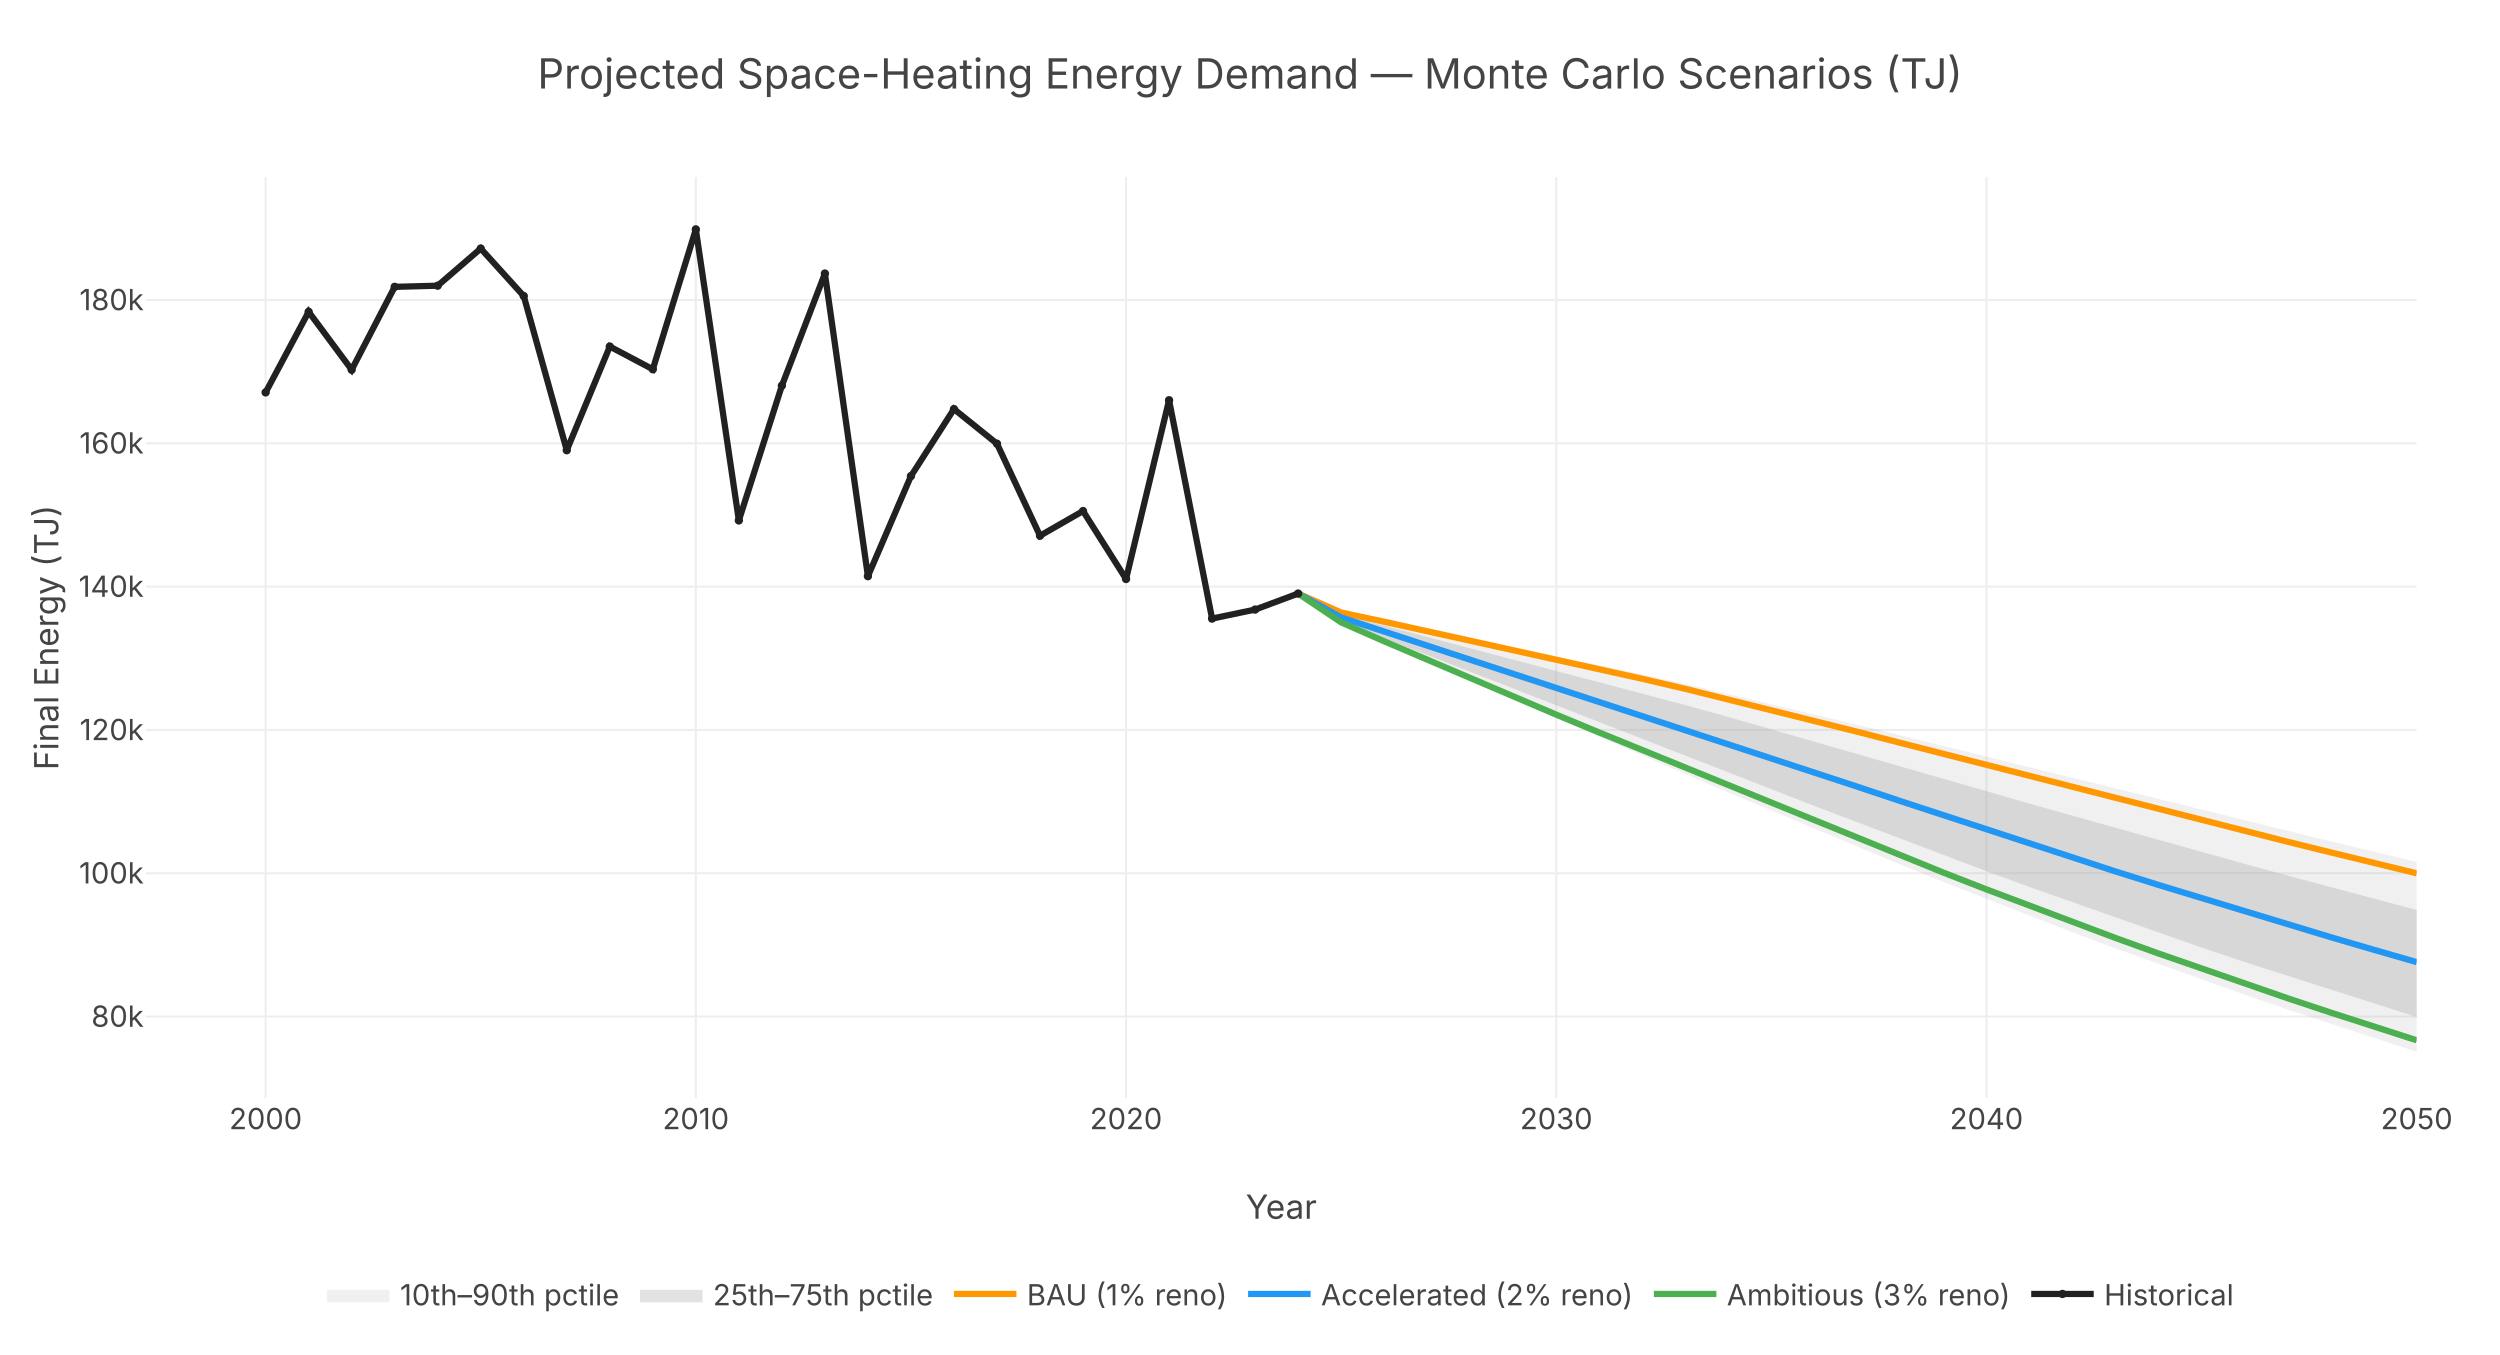
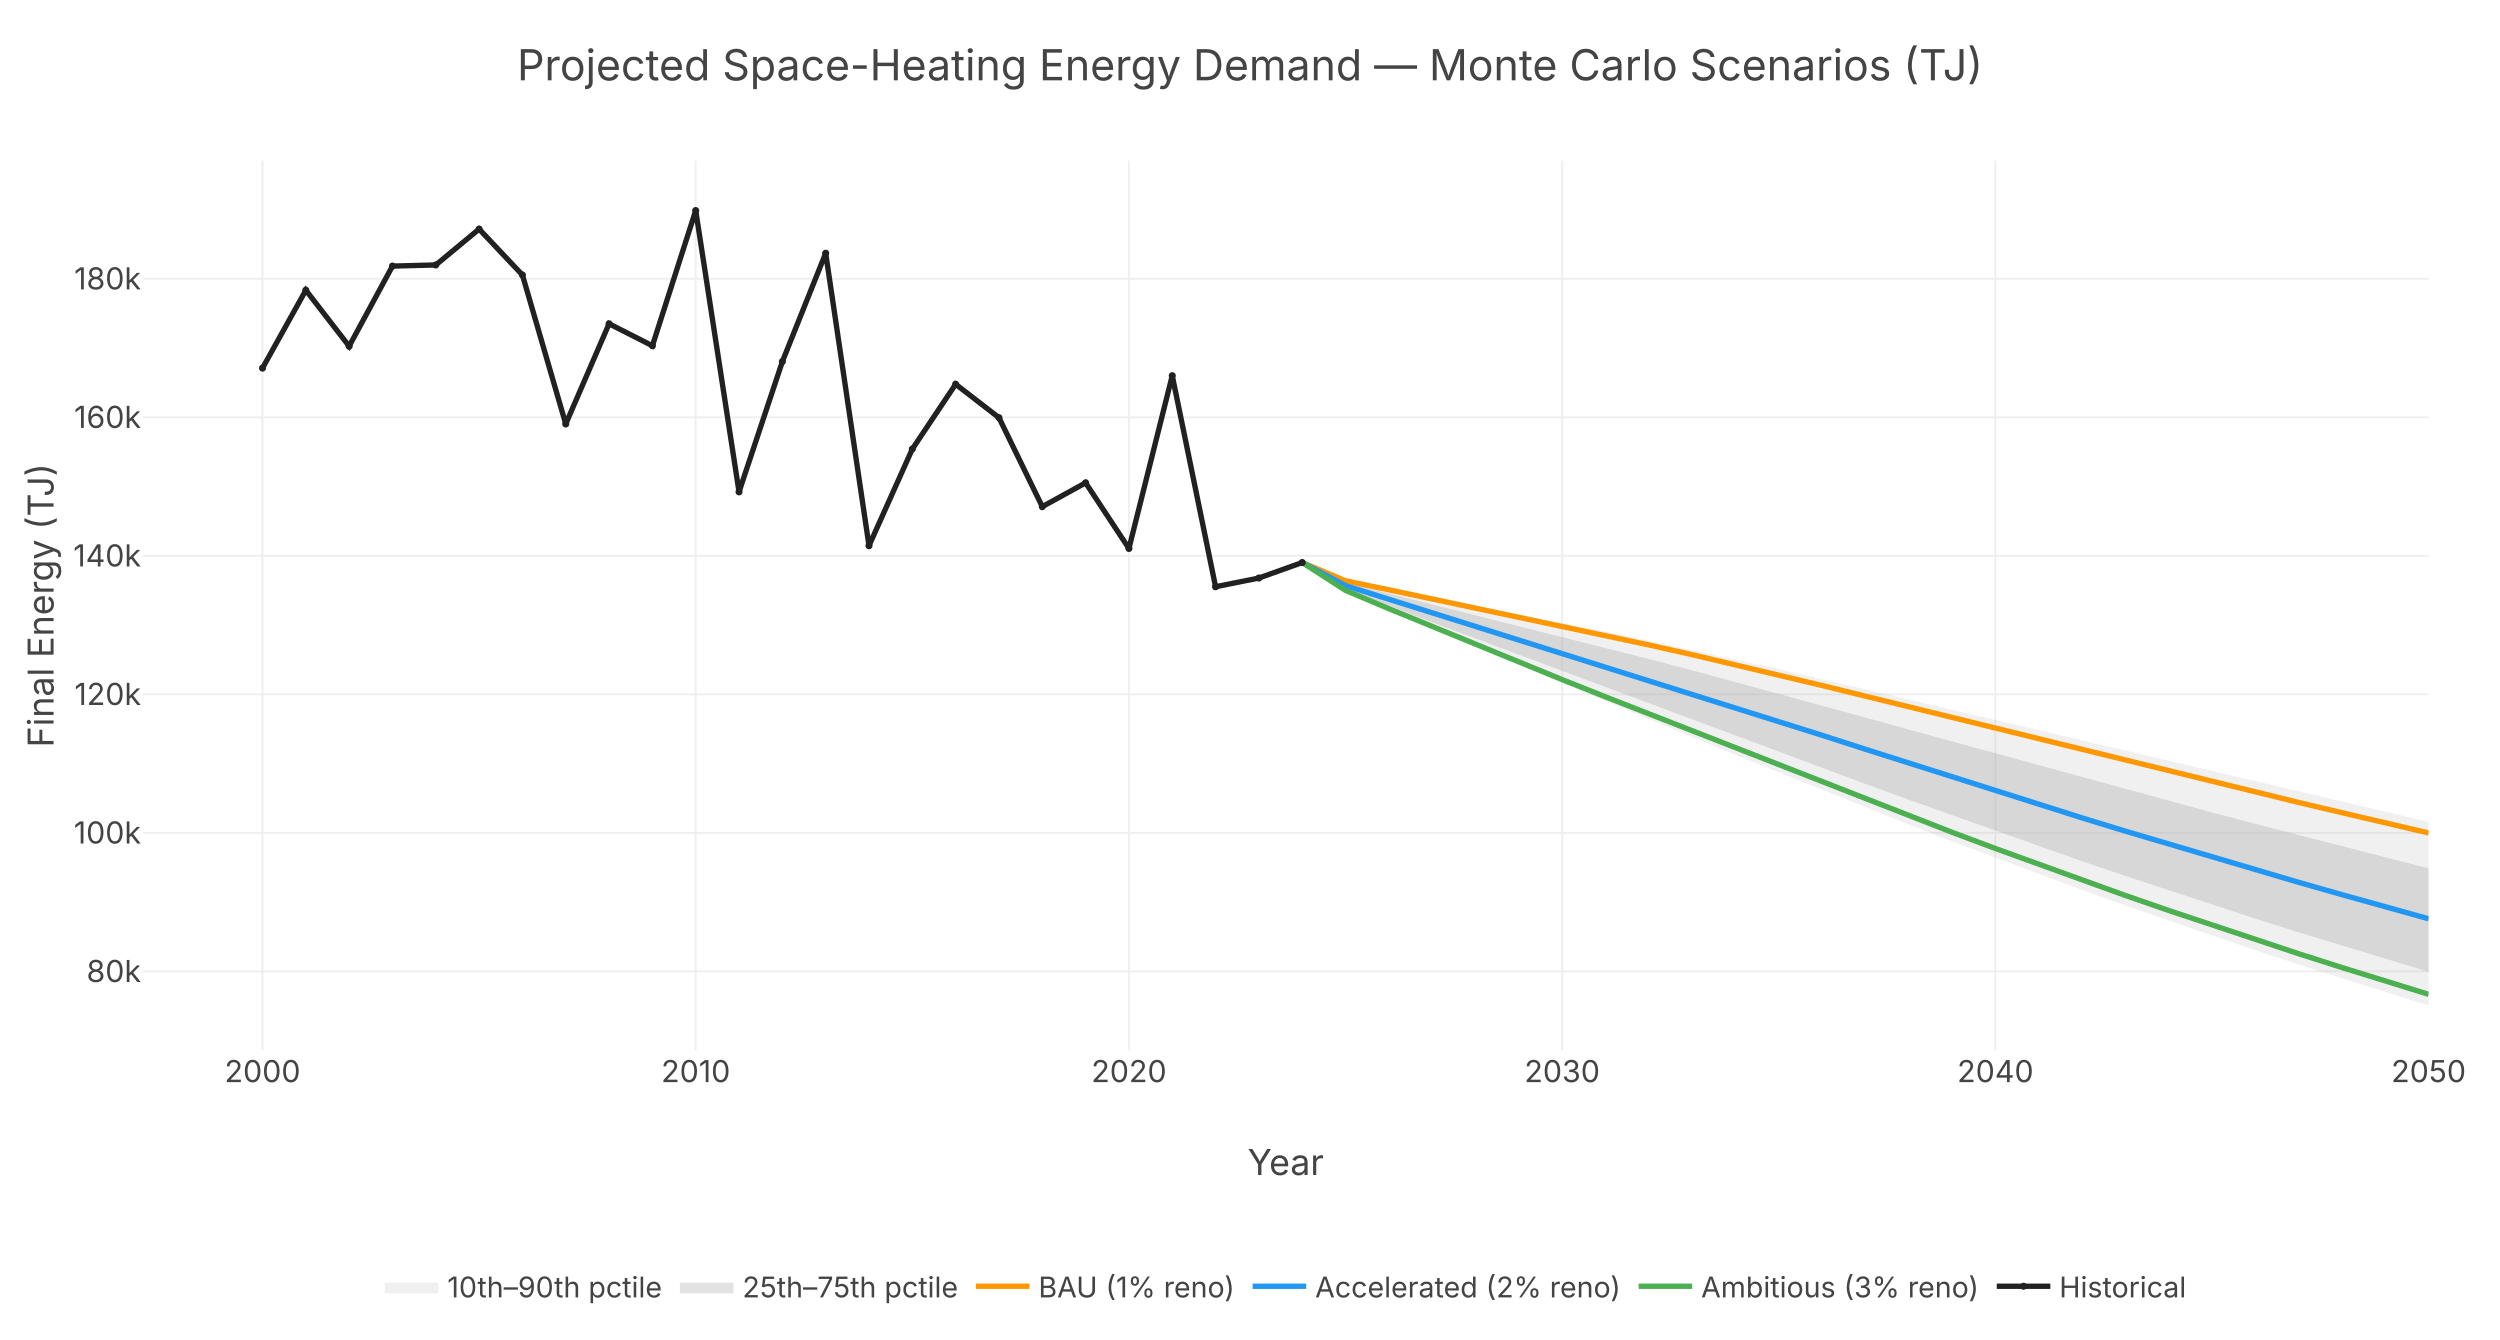
- <svg xmlns="http://www.w3.org/2000/svg" class="main-svg" width="1200" height="650" style="" viewBox="0 0 1200 650">
-   <rect x="0" y="0" width="1200" height="650" style="fill: rgb(255, 255, 255); fill-opacity: 1;" />
-   <defs id="defs-cf58ca">
+ <svg xmlns="http://www.w3.org/2000/svg" class="main-svg" width="1400" height="750" style="" viewBox="0 0 1400 750">
+   <rect x="0" y="0" width="1400" height="750" style="fill: rgb(255, 255, 255); fill-opacity: 1;" />
+   <defs id="defs-f2434b">
    <g class="clips">
-       <clipPath id="clipcf58caxyplot" class="plotclip">
-         <rect width="1090" height="442" />
+       <clipPath id="clipf2434bxyplot" class="plotclip">
+         <rect width="1280" height="498" />
      </clipPath>
-       <clipPath class="axesclip" id="clipcf58cax">
-         <rect x="70" y="0" width="1090" height="650" />
+       <clipPath class="axesclip" id="clipf2434bx">
+         <rect x="80" y="0" width="1280" height="750" />
      </clipPath>
-       <clipPath class="axesclip" id="clipcf58cay">
-         <rect x="0" y="85" width="1200" height="442" />
+       <clipPath class="axesclip" id="clipf2434by">
+         <rect x="0" y="90" width="1400" height="498" />
      </clipPath>
-       <clipPath class="axesclip" id="clipcf58caxy">
-         <rect x="70" y="85" width="1090" height="442" />
+       <clipPath class="axesclip" id="clipf2434bxy">
+         <rect x="80" y="90" width="1280" height="498" />
      </clipPath>
    </g>
    <g class="gradients" />
    <g class="patterns" />
  </defs>
  <g class="bglayer" />
  <g class="layer-below">
    <g class="imagelayer" />
    <g class="shapelayer" />
  </g>
  <g class="cartesianlayer">
    <g class="subplot xy">
      <g class="layer-subplot">
        <g class="shapelayer" />
        <g class="imagelayer" />
      </g>
      <g class="minor-gridlayer">
        <g class="x" />
        <g class="y" />
      </g>
      <g class="gridlayer">
        <g class="x">
-           <path class="xgrid crisp" transform="translate(127.5,0)" d="M0,85v442" style="stroke: rgb(238, 238, 238); stroke-opacity: 1; stroke-width: 1px;" />
-           <path class="xgrid crisp" transform="translate(334,0)" d="M0,85v442" style="stroke: rgb(238, 238, 238); stroke-opacity: 1; stroke-width: 1px;" />
-           <path class="xgrid crisp" transform="translate(540.5,0)" d="M0,85v442" style="stroke: rgb(238, 238, 238); stroke-opacity: 1; stroke-width: 1px;" />
-           <path class="xgrid crisp" transform="translate(747,0)" d="M0,85v442" style="stroke: rgb(238, 238, 238); stroke-opacity: 1; stroke-width: 1px;" />
-           <path class="xgrid crisp" transform="translate(953.5,0)" d="M0,85v442" style="stroke: rgb(238, 238, 238); stroke-opacity: 1; stroke-width: 1px;" />
+           <path class="xgrid crisp" transform="translate(147,0)" d="M0,90v498" style="stroke: rgb(238, 238, 238); stroke-opacity: 1; stroke-width: 1px;" />
+           <path class="xgrid crisp" transform="translate(389.6,0)" d="M0,90v498" style="stroke: rgb(238, 238, 238); stroke-opacity: 1; stroke-width: 1px;" />
+           <path class="xgrid crisp" transform="translate(632.2,0)" d="M0,90v498" style="stroke: rgb(238, 238, 238); stroke-opacity: 1; stroke-width: 1px;" />
+           <path class="xgrid crisp" transform="translate(874.8,0)" d="M0,90v498" style="stroke: rgb(238, 238, 238); stroke-opacity: 1; stroke-width: 1px;" />
+           <path class="xgrid crisp" transform="translate(1117.4,0)" d="M0,90v498" style="stroke: rgb(238, 238, 238); stroke-opacity: 1; stroke-width: 1px;" />
        </g>
        <g class="y">
-           <path class="ygrid crisp" transform="translate(0,487.95)" d="M70,0h1090" style="stroke: rgb(238, 238, 238); stroke-opacity: 1; stroke-width: 1px;" />
-           <path class="ygrid crisp" transform="translate(0,419.16)" d="M70,0h1090" style="stroke: rgb(238, 238, 238); stroke-opacity: 1; stroke-width: 1px;" />
-           <path class="ygrid crisp" transform="translate(0,350.37)" d="M70,0h1090" style="stroke: rgb(238, 238, 238); stroke-opacity: 1; stroke-width: 1px;" />
-           <path class="ygrid crisp" transform="translate(0,281.57)" d="M70,0h1090" style="stroke: rgb(238, 238, 238); stroke-opacity: 1; stroke-width: 1px;" />
-           <path class="ygrid crisp" transform="translate(0,212.78)" d="M70,0h1090" style="stroke: rgb(238, 238, 238); stroke-opacity: 1; stroke-width: 1px;" />
-           <path class="ygrid crisp" transform="translate(0,143.99)" d="M70,0h1090" style="stroke: rgb(238, 238, 238); stroke-opacity: 1; stroke-width: 1px;" />
+           <path class="ygrid crisp" transform="translate(0,543.98)" d="M80,0h1280" style="stroke: rgb(238, 238, 238); stroke-opacity: 1; stroke-width: 1px;" />
+           <path class="ygrid crisp" transform="translate(0,466.41)" d="M80,0h1280" style="stroke: rgb(238, 238, 238); stroke-opacity: 1; stroke-width: 1px;" />
+           <path class="ygrid crisp" transform="translate(0,388.84)" d="M80,0h1280" style="stroke: rgb(238, 238, 238); stroke-opacity: 1; stroke-width: 1px;" />
+           <path class="ygrid crisp" transform="translate(0,311.27)" d="M80,0h1280" style="stroke: rgb(238, 238, 238); stroke-opacity: 1; stroke-width: 1px;" />
+           <path class="ygrid crisp" transform="translate(0,233.69)" d="M80,0h1280" style="stroke: rgb(238, 238, 238); stroke-opacity: 1; stroke-width: 1px;" />
+           <path class="ygrid crisp" transform="translate(0,156.12)" d="M80,0h1280" style="stroke: rgb(238, 238, 238); stroke-opacity: 1; stroke-width: 1px;" />
        </g>
      </g>
      <g class="zerolinelayer" />
      <g class="layer-between">
        <g class="shapelayer" />
        <g class="imagelayer" />
      </g>
      <path class="xlines-below" />
      <path class="ylines-below" />
      <g class="overlines-below" />
      <g class="xaxislayer-below" />
      <g class="yaxislayer-below" />
      <g class="overaxes-below" />
      <g class="overplot">
-         <g class="xy" transform="translate(70,85)" clip-path="url(#clipcf58caxyplot)">
+         <g class="xy" transform="translate(80,90)" clip-path="url(#clipf2434bxyplot)">
          <g class="scatterlayer mlayer">
-             <g class="trace scatter trace9befa3" style="stroke-miterlimit: 2; opacity: 1;">
+             <g class="trace scatter traced8dc5f" style="stroke-miterlimit: 2; opacity: 1;">
              <g class="fills">
                <g>
-                   <path class="js-fill" d="M553.1,199.9L573.75,208.76L594.4,212.92L718.3,238.69L738.95,243.26L821.55,262.89L842.2,267.98L1048.7,318.83L1069.35,323.77L1090,328.69L1090,419.9L1028.05,399.54L1007.4,392.45L945.45,370.23L924.8,362.51L862.85,338.35L842.2,330L759.6,295.36L738.95,286.53L635.7,241.83L615.05,232.66L573.75,214.04L553.1,199.9Z" style="fill: rgb(158, 158, 158); fill-opacity: 0.15; stroke-width: 0;" />
+                   <path class="js-fill" d="M649.24,225.01L673.5,235.01L697.76,239.7L819.06,263.77L843.32,268.76L916.1,284.73L940.36,290.35L1280,370.24L1280,473.1L1207.22,450.14L1182.96,442.14L1110.18,417.09L1085.92,408.38L1013.14,381.14L988.88,371.72L891.84,332.66L867.58,322.71L746.28,272.3L722.02,261.96L673.5,240.96L649.24,225.01Z" style="fill: rgb(158, 158, 158); fill-opacity: 0.15; stroke-width: 0;" />
                </g>
              </g>
              <g class="errorbars" />
              <g class="lines">
-                 <path class="js-line" d="M553.1,199.9L573.75,208.76L594.4,212.92L718.3,238.69L738.95,243.26L821.55,262.89L842.2,267.98L1048.7,318.83L1069.35,323.77L1090,328.69L1090,419.9L1028.05,399.54L1007.4,392.45L945.45,370.23L924.8,362.51L862.85,338.35L842.2,330L759.6,295.36L738.95,286.53L635.7,241.83L615.05,232.66L573.75,214.04L553.1,199.9" style="vector-effect: none; fill: none; stroke: rgb(31, 119, 180); stroke-opacity: 1; stroke-width: 0px; opacity: 1;" />
-               </g>
-               <g class="points" />
-               <g class="text" />
-             </g>
-             <g class="trace scatter trace197330" style="stroke-miterlimit: 2; opacity: 1;">
+                 <path class="js-line" d="M649.24,225.01L673.5,235.01L697.76,239.7L819.06,263.77L843.32,268.76L916.1,284.73L940.36,290.35L1280,370.24L1280,473.1L1207.22,450.14L1182.96,442.14L1110.18,417.09L1085.92,408.38L1013.14,381.14L988.88,371.72L891.84,332.66L867.58,322.71L746.28,272.3L722.02,261.96L673.5,240.96L649.24,225.01" style="vector-effect: none; fill: none; stroke: rgb(31, 119, 180); stroke-opacity: 1; stroke-width: 0px; opacity: 1;" />
+               </g>
+               <g class="points" />
+               <g class="text" />
+             </g>
+             <g class="trace scatter trace1d3f58" style="stroke-miterlimit: 2; opacity: 1;">
              <g class="fills">
                <g>
-                   <path class="js-fill" d="M553.1,199.9L573.75,209.95L594.4,215.3L738.95,253.43L759.6,259.15L883.5,294.77L904.15,300.76L1007.4,329.66L1028.05,335.27L1090,351.79L1090,403.15L1007.4,376.77L986.75,369.83L904.15,340.78L883.5,333.17L800.9,301.87L780.25,293.81L594.4,221.34L573.75,213L553.1,199.9Z" style="fill: rgb(158, 158, 158); fill-opacity: 0.3; stroke-width: 0;" />
+                   <path class="js-fill" d="M649.24,225.01L673.5,236.34L697.76,242.38L843.32,279.05L867.58,285.38L964.62,311.82L988.88,318.55L1158.7,364.96L1182.96,371.34L1280,396.3L1280,454.21L1207.22,432.11L1182.96,424.46L1110.18,400.51L1085.92,392.29L988.88,357.87L964.62,348.99L722.02,258.51L697.76,249.19L673.5,239.79L649.24,225.01Z" style="fill: rgb(158, 158, 158); fill-opacity: 0.3; stroke-width: 0;" />
                </g>
              </g>
              <g class="errorbars" />
              <g class="lines">
-                 <path class="js-line" d="M553.1,199.9L573.75,209.95L594.4,215.3L738.95,253.43L759.6,259.15L883.5,294.77L904.15,300.76L1007.4,329.66L1028.05,335.27L1090,351.79L1090,403.15L1007.4,376.77L986.75,369.83L904.15,340.78L883.5,333.17L800.9,301.87L780.25,293.81L594.4,221.34L573.75,213L553.1,199.9" style="vector-effect: none; fill: none; stroke: rgb(255, 127, 14); stroke-opacity: 1; stroke-width: 0px; opacity: 1;" />
-               </g>
-               <g class="points" />
-               <g class="text" />
-             </g>
-             <g class="trace scatter trace19a307" style="stroke-miterlimit: 2; opacity: 1;">
+                 <path class="js-line" d="M649.24,225.01L673.5,236.34L697.76,242.38L843.32,279.05L867.58,285.38L964.62,311.82L988.88,318.55L1158.7,364.96L1182.96,371.34L1280,396.3L1280,454.21L1207.22,432.11L1182.96,424.46L1110.18,400.51L1085.92,392.29L988.88,357.87L964.62,348.99L722.02,258.51L697.76,249.19L673.5,239.79L649.24,225.01" style="vector-effect: none; fill: none; stroke: rgb(255, 127, 14); stroke-opacity: 1; stroke-width: 0px; opacity: 1;" />
+               </g>
+               <g class="points" />
+               <g class="text" />
+             </g>
+             <g class="trace scatter traceaee64e" style="stroke-miterlimit: 2; opacity: 1;">
              <g class="fills" />
              <g class="errorbars" />
              <g class="lines">
-                 <path class="js-line" d="M553.1,199.9L573.75,208.99L594.4,213.43L718.3,240.82L738.95,245.65L821.55,266.26L842.2,271.58L1028.05,319.05L1048.7,324.14L1090,334.2" style="vector-effect: none; fill: none; stroke: rgb(255, 152, 0); stroke-opacity: 1; stroke-width: 3px; opacity: 1;" />
-               </g>
-               <g class="points" />
-               <g class="text" />
-             </g>
-             <g class="trace scatter trace0c700f" style="stroke-miterlimit: 2; opacity: 1;">
+                 <path class="js-line" d="M649.24,225.01L673.5,235.27L697.76,240.28L843.32,271.16L867.58,276.61L940.36,293.89L964.62,299.85L1207.22,359.38L1231.48,365.11L1280,376.46" style="vector-effect: none; fill: none; stroke: rgb(255, 152, 0); stroke-opacity: 1; stroke-width: 3px; opacity: 1;" />
+               </g>
+               <g class="points" />
+               <g class="text" />
+             </g>
+             <g class="trace scatter trace1704cc" style="stroke-miterlimit: 2; opacity: 1;">
              <g class="fills" />
              <g class="errorbars" />
              <g class="lines">
-                 <path class="js-line" d="M553.1,199.9L573.75,211.37L594.4,218.14L821.55,292.62L842.2,299.53L945.45,333.3L966.1,339.79L1048.7,364.84L1069.35,370.87L1090,376.82" style="vector-effect: none; fill: none; stroke: rgb(33, 150, 243); stroke-opacity: 1; stroke-width: 3px; opacity: 1;" />
-               </g>
-               <g class="points" />
-               <g class="text" />
-             </g>
-             <g class="trace scatter traced697da" style="stroke-miterlimit: 2; opacity: 1;">
+                 <path class="js-line" d="M649.24,225.01L673.5,237.95L697.76,245.58L940.36,321.76L964.62,329.58L1085.92,368.01L1110.18,375.44L1207.22,404.1L1231.48,411.01L1280,424.52" style="vector-effect: none; fill: none; stroke: rgb(33, 150, 243); stroke-opacity: 1; stroke-width: 3px; opacity: 1;" />
+               </g>
+               <g class="points" />
+               <g class="text" />
+             </g>
+             <g class="trace scatter trace6fc3b7" style="stroke-miterlimit: 2; opacity: 1;">
              <g class="fills" />
              <g class="errorbars" />
              <g class="lines">
-                 <path class="js-line" d="M553.1,199.9L573.75,213.76L594.4,222.82L677,258.03L697.65,266.61L862.85,333.86L883.5,341.91L945.45,365.23L966.1,372.69L1028.05,394.16L1048.7,401.03L1090,414.34" style="vector-effect: none; fill: none; stroke: rgb(76, 175, 80); stroke-opacity: 1; stroke-width: 3px; opacity: 1;" />
-               </g>
-               <g class="points" />
-               <g class="text" />
-             </g>
-             <g class="trace scatter trace5d0c01" style="stroke-miterlimit: 2; opacity: 1;">
+                 <path class="js-line" d="M649.24,225.01L673.5,240.64L697.76,250.86L794.8,290.57L819.06,300.24L1013.14,376.08L1037.4,385.16L1110.18,411.45L1134.44,419.86L1207.22,444.08L1231.48,451.82L1280,466.83" style="vector-effect: none; fill: none; stroke: rgb(76, 175, 80); stroke-opacity: 1; stroke-width: 3px; opacity: 1;" />
+               </g>
+               <g class="points" />
+               <g class="text" />
+             </g>
+             <g class="trace scatter trace3fb45e" style="stroke-miterlimit: 2; opacity: 1;">
              <g class="fills" />
              <g class="errorbars" />
              <g class="lines">
-                 <path class="js-line" d="M57.5,103.35L78.15,64.66L98.8,92.48L119.45,52.69L140.1,52.13L160.75,34.3L181.4,57.1L202.05,131.11L222.7,81.34L243.35,92.25L264,25.1L284.65,164.82L305.3,100.12L325.95,46.3L346.6,191.57L367.25,143.53L387.9,111.35L408.55,127.97L429.2,172.15L449.85,160.31L470.5,192.92L491.15,107.11L511.8,211.92L532.45,207.6L553.1,199.9" style="vector-effect: none; fill: none; stroke: rgb(33, 33, 33); stroke-opacity: 1; stroke-width: 3px; opacity: 1;" />
+                 <path class="js-line" d="M67,116.14L91.26,72.51L115.52,103.88L139.78,59.01L164.04,58.38L188.3,38.28L212.56,63.99L236.82,147.44L261.08,91.32L285.34,103.63L309.6,27.9L333.86,185.45L358.12,112.5L382.38,51.8L406.64,215.62L430.9,161.45L455.16,125.16L479.42,143.9L503.68,193.73L527.94,180.37L552.2,217.15L576.46,120.38L600.72,238.57L624.98,233.69L649.24,225.01" style="vector-effect: none; fill: none; stroke: rgb(33, 33, 33); stroke-opacity: 1; stroke-width: 3px; opacity: 1;" />
              </g>
              <g class="points">
-                 <path class="point" transform="translate(57.5,103.35)" d="M2,0A2,2 0 1,1 0,-2A2,2 0 0,1 2,0Z" style="opacity: 1; stroke-width: 0px; fill: rgb(33, 33, 33); fill-opacity: 1;" />
-                 <path class="point" transform="translate(78.15,64.66)" d="M2,0A2,2 0 1,1 0,-2A2,2 0 0,1 2,0Z" style="opacity: 1; stroke-width: 0px; fill: rgb(33, 33, 33); fill-opacity: 1;" />
-                 <path class="point" transform="translate(98.8,92.48)" d="M2,0A2,2 0 1,1 0,-2A2,2 0 0,1 2,0Z" style="opacity: 1; stroke-width: 0px; fill: rgb(33, 33, 33); fill-opacity: 1;" />
-                 <path class="point" transform="translate(119.45,52.69)" d="M2,0A2,2 0 1,1 0,-2A2,2 0 0,1 2,0Z" style="opacity: 1; stroke-width: 0px; fill: rgb(33, 33, 33); fill-opacity: 1;" />
-                 <path class="point" transform="translate(140.1,52.13)" d="M2,0A2,2 0 1,1 0,-2A2,2 0 0,1 2,0Z" style="opacity: 1; stroke-width: 0px; fill: rgb(33, 33, 33); fill-opacity: 1;" />
-                 <path class="point" transform="translate(160.75,34.3)" d="M2,0A2,2 0 1,1 0,-2A2,2 0 0,1 2,0Z" style="opacity: 1; stroke-width: 0px; fill: rgb(33, 33, 33); fill-opacity: 1;" />
-                 <path class="point" transform="translate(181.4,57.1)" d="M2,0A2,2 0 1,1 0,-2A2,2 0 0,1 2,0Z" style="opacity: 1; stroke-width: 0px; fill: rgb(33, 33, 33); fill-opacity: 1;" />
-                 <path class="point" transform="translate(202.05,131.11)" d="M2,0A2,2 0 1,1 0,-2A2,2 0 0,1 2,0Z" style="opacity: 1; stroke-width: 0px; fill: rgb(33, 33, 33); fill-opacity: 1;" />
-                 <path class="point" transform="translate(222.7,81.34)" d="M2,0A2,2 0 1,1 0,-2A2,2 0 0,1 2,0Z" style="opacity: 1; stroke-width: 0px; fill: rgb(33, 33, 33); fill-opacity: 1;" />
-                 <path class="point" transform="translate(243.35,92.25)" d="M2,0A2,2 0 1,1 0,-2A2,2 0 0,1 2,0Z" style="opacity: 1; stroke-width: 0px; fill: rgb(33, 33, 33); fill-opacity: 1;" />
-                 <path class="point" transform="translate(264,25.1)" d="M2,0A2,2 0 1,1 0,-2A2,2 0 0,1 2,0Z" style="opacity: 1; stroke-width: 0px; fill: rgb(33, 33, 33); fill-opacity: 1;" />
-                 <path class="point" transform="translate(284.65,164.82)" d="M2,0A2,2 0 1,1 0,-2A2,2 0 0,1 2,0Z" style="opacity: 1; stroke-width: 0px; fill: rgb(33, 33, 33); fill-opacity: 1;" />
-                 <path class="point" transform="translate(305.3,100.12)" d="M2,0A2,2 0 1,1 0,-2A2,2 0 0,1 2,0Z" style="opacity: 1; stroke-width: 0px; fill: rgb(33, 33, 33); fill-opacity: 1;" />
-                 <path class="point" transform="translate(325.95,46.3)" d="M2,0A2,2 0 1,1 0,-2A2,2 0 0,1 2,0Z" style="opacity: 1; stroke-width: 0px; fill: rgb(33, 33, 33); fill-opacity: 1;" />
-                 <path class="point" transform="translate(346.6,191.57)" d="M2,0A2,2 0 1,1 0,-2A2,2 0 0,1 2,0Z" style="opacity: 1; stroke-width: 0px; fill: rgb(33, 33, 33); fill-opacity: 1;" />
-                 <path class="point" transform="translate(367.25,143.53)" d="M2,0A2,2 0 1,1 0,-2A2,2 0 0,1 2,0Z" style="opacity: 1; stroke-width: 0px; fill: rgb(33, 33, 33); fill-opacity: 1;" />
-                 <path class="point" transform="translate(387.9,111.35)" d="M2,0A2,2 0 1,1 0,-2A2,2 0 0,1 2,0Z" style="opacity: 1; stroke-width: 0px; fill: rgb(33, 33, 33); fill-opacity: 1;" />
-                 <path class="point" transform="translate(408.55,127.97)" d="M2,0A2,2 0 1,1 0,-2A2,2 0 0,1 2,0Z" style="opacity: 1; stroke-width: 0px; fill: rgb(33, 33, 33); fill-opacity: 1;" />
-                 <path class="point" transform="translate(429.2,172.15)" d="M2,0A2,2 0 1,1 0,-2A2,2 0 0,1 2,0Z" style="opacity: 1; stroke-width: 0px; fill: rgb(33, 33, 33); fill-opacity: 1;" />
-                 <path class="point" transform="translate(449.85,160.31)" d="M2,0A2,2 0 1,1 0,-2A2,2 0 0,1 2,0Z" style="opacity: 1; stroke-width: 0px; fill: rgb(33, 33, 33); fill-opacity: 1;" />
-                 <path class="point" transform="translate(470.5,192.92)" d="M2,0A2,2 0 1,1 0,-2A2,2 0 0,1 2,0Z" style="opacity: 1; stroke-width: 0px; fill: rgb(33, 33, 33); fill-opacity: 1;" />
-                 <path class="point" transform="translate(491.15,107.11)" d="M2,0A2,2 0 1,1 0,-2A2,2 0 0,1 2,0Z" style="opacity: 1; stroke-width: 0px; fill: rgb(33, 33, 33); fill-opacity: 1;" />
-                 <path class="point" transform="translate(511.8,211.92)" d="M2,0A2,2 0 1,1 0,-2A2,2 0 0,1 2,0Z" style="opacity: 1; stroke-width: 0px; fill: rgb(33, 33, 33); fill-opacity: 1;" />
-                 <path class="point" transform="translate(532.45,207.6)" d="M2,0A2,2 0 1,1 0,-2A2,2 0 0,1 2,0Z" style="opacity: 1; stroke-width: 0px; fill: rgb(33, 33, 33); fill-opacity: 1;" />
-                 <path class="point" transform="translate(553.1,199.9)" d="M2,0A2,2 0 1,1 0,-2A2,2 0 0,1 2,0Z" style="opacity: 1; stroke-width: 0px; fill: rgb(33, 33, 33); fill-opacity: 1;" />
+                 <path class="point" transform="translate(67,116.14)" d="M2,0A2,2 0 1,1 0,-2A2,2 0 0,1 2,0Z" style="opacity: 1; stroke-width: 0px; fill: rgb(33, 33, 33); fill-opacity: 1;" />
+                 <path class="point" transform="translate(91.26,72.51)" d="M2,0A2,2 0 1,1 0,-2A2,2 0 0,1 2,0Z" style="opacity: 1; stroke-width: 0px; fill: rgb(33, 33, 33); fill-opacity: 1;" />
+                 <path class="point" transform="translate(115.52,103.88)" d="M2,0A2,2 0 1,1 0,-2A2,2 0 0,1 2,0Z" style="opacity: 1; stroke-width: 0px; fill: rgb(33, 33, 33); fill-opacity: 1;" />
+                 <path class="point" transform="translate(139.78,59.01)" d="M2,0A2,2 0 1,1 0,-2A2,2 0 0,1 2,0Z" style="opacity: 1; stroke-width: 0px; fill: rgb(33, 33, 33); fill-opacity: 1;" />
+                 <path class="point" transform="translate(164.04,58.38)" d="M2,0A2,2 0 1,1 0,-2A2,2 0 0,1 2,0Z" style="opacity: 1; stroke-width: 0px; fill: rgb(33, 33, 33); fill-opacity: 1;" />
+                 <path class="point" transform="translate(188.3,38.28)" d="M2,0A2,2 0 1,1 0,-2A2,2 0 0,1 2,0Z" style="opacity: 1; stroke-width: 0px; fill: rgb(33, 33, 33); fill-opacity: 1;" />
+                 <path class="point" transform="translate(212.56,63.99)" d="M2,0A2,2 0 1,1 0,-2A2,2 0 0,1 2,0Z" style="opacity: 1; stroke-width: 0px; fill: rgb(33, 33, 33); fill-opacity: 1;" />
+                 <path class="point" transform="translate(236.82,147.44)" d="M2,0A2,2 0 1,1 0,-2A2,2 0 0,1 2,0Z" style="opacity: 1; stroke-width: 0px; fill: rgb(33, 33, 33); fill-opacity: 1;" />
+                 <path class="point" transform="translate(261.08,91.32)" d="M2,0A2,2 0 1,1 0,-2A2,2 0 0,1 2,0Z" style="opacity: 1; stroke-width: 0px; fill: rgb(33, 33, 33); fill-opacity: 1;" />
+                 <path class="point" transform="translate(285.34,103.63)" d="M2,0A2,2 0 1,1 0,-2A2,2 0 0,1 2,0Z" style="opacity: 1; stroke-width: 0px; fill: rgb(33, 33, 33); fill-opacity: 1;" />
+                 <path class="point" transform="translate(309.6,27.9)" d="M2,0A2,2 0 1,1 0,-2A2,2 0 0,1 2,0Z" style="opacity: 1; stroke-width: 0px; fill: rgb(33, 33, 33); fill-opacity: 1;" />
+                 <path class="point" transform="translate(333.86,185.45)" d="M2,0A2,2 0 1,1 0,-2A2,2 0 0,1 2,0Z" style="opacity: 1; stroke-width: 0px; fill: rgb(33, 33, 33); fill-opacity: 1;" />
+                 <path class="point" transform="translate(358.12,112.5)" d="M2,0A2,2 0 1,1 0,-2A2,2 0 0,1 2,0Z" style="opacity: 1; stroke-width: 0px; fill: rgb(33, 33, 33); fill-opacity: 1;" />
+                 <path class="point" transform="translate(382.38,51.8)" d="M2,0A2,2 0 1,1 0,-2A2,2 0 0,1 2,0Z" style="opacity: 1; stroke-width: 0px; fill: rgb(33, 33, 33); fill-opacity: 1;" />
+                 <path class="point" transform="translate(406.64,215.62)" d="M2,0A2,2 0 1,1 0,-2A2,2 0 0,1 2,0Z" style="opacity: 1; stroke-width: 0px; fill: rgb(33, 33, 33); fill-opacity: 1;" />
+                 <path class="point" transform="translate(430.9,161.45)" d="M2,0A2,2 0 1,1 0,-2A2,2 0 0,1 2,0Z" style="opacity: 1; stroke-width: 0px; fill: rgb(33, 33, 33); fill-opacity: 1;" />
+                 <path class="point" transform="translate(455.16,125.16)" d="M2,0A2,2 0 1,1 0,-2A2,2 0 0,1 2,0Z" style="opacity: 1; stroke-width: 0px; fill: rgb(33, 33, 33); fill-opacity: 1;" />
+                 <path class="point" transform="translate(479.42,143.9)" d="M2,0A2,2 0 1,1 0,-2A2,2 0 0,1 2,0Z" style="opacity: 1; stroke-width: 0px; fill: rgb(33, 33, 33); fill-opacity: 1;" />
+                 <path class="point" transform="translate(503.68,193.73)" d="M2,0A2,2 0 1,1 0,-2A2,2 0 0,1 2,0Z" style="opacity: 1; stroke-width: 0px; fill: rgb(33, 33, 33); fill-opacity: 1;" />
+                 <path class="point" transform="translate(527.94,180.37)" d="M2,0A2,2 0 1,1 0,-2A2,2 0 0,1 2,0Z" style="opacity: 1; stroke-width: 0px; fill: rgb(33, 33, 33); fill-opacity: 1;" />
+                 <path class="point" transform="translate(552.2,217.15)" d="M2,0A2,2 0 1,1 0,-2A2,2 0 0,1 2,0Z" style="opacity: 1; stroke-width: 0px; fill: rgb(33, 33, 33); fill-opacity: 1;" />
+                 <path class="point" transform="translate(576.46,120.38)" d="M2,0A2,2 0 1,1 0,-2A2,2 0 0,1 2,0Z" style="opacity: 1; stroke-width: 0px; fill: rgb(33, 33, 33); fill-opacity: 1;" />
+                 <path class="point" transform="translate(600.72,238.57)" d="M2,0A2,2 0 1,1 0,-2A2,2 0 0,1 2,0Z" style="opacity: 1; stroke-width: 0px; fill: rgb(33, 33, 33); fill-opacity: 1;" />
+                 <path class="point" transform="translate(624.98,233.69)" d="M2,0A2,2 0 1,1 0,-2A2,2 0 0,1 2,0Z" style="opacity: 1; stroke-width: 0px; fill: rgb(33, 33, 33); fill-opacity: 1;" />
+                 <path class="point" transform="translate(649.24,225.01)" d="M2,0A2,2 0 1,1 0,-2A2,2 0 0,1 2,0Z" style="opacity: 1; stroke-width: 0px; fill: rgb(33, 33, 33); fill-opacity: 1;" />
              </g>
              <g class="text" />
            </g>
          </g>
        </g>
      </g>
      <g class="zerolinelayer-above" />
      <path class="xlines-above crisp" d="M0,0" style="fill: none;" />
      <path class="ylines-above crisp" d="M0,0" style="fill: none;" />
      <g class="overlines-above" />
      <g class="xaxislayer-above">
        <g class="xtick">
-           <text text-anchor="middle" x="0" y="542" transform="translate(127.5,0)" style="font-family: Inter, Helvetica, Arial, sans-serif; font-size: 14px; fill: rgb(68, 68, 68); fill-opacity: 1; white-space: pre;">2000</text>
-         </g>
-         <g class="xtick">
-           <text text-anchor="middle" x="0" y="542" style="font-family: Inter, Helvetica, Arial, sans-serif; font-size: 14px; fill: rgb(68, 68, 68); fill-opacity: 1; white-space: pre;" transform="translate(334,0)">2010</text>
-         </g>
-         <g class="xtick">
-           <text text-anchor="middle" x="0" y="542" style="font-family: Inter, Helvetica, Arial, sans-serif; font-size: 14px; fill: rgb(68, 68, 68); fill-opacity: 1; white-space: pre;" transform="translate(540.5,0)">2020</text>
-         </g>
-         <g class="xtick">
-           <text text-anchor="middle" x="0" y="542" style="font-family: Inter, Helvetica, Arial, sans-serif; font-size: 14px; fill: rgb(68, 68, 68); fill-opacity: 1; white-space: pre;" transform="translate(747,0)">2030</text>
-         </g>
-         <g class="xtick">
-           <text text-anchor="middle" x="0" y="542" style="font-family: Inter, Helvetica, Arial, sans-serif; font-size: 14px; fill: rgb(68, 68, 68); fill-opacity: 1; white-space: pre;" transform="translate(953.5,0)">2040</text>
-         </g>
-         <g class="xtick">
-           <text text-anchor="middle" x="0" y="542" style="font-family: Inter, Helvetica, Arial, sans-serif; font-size: 14px; fill: rgb(68, 68, 68); fill-opacity: 1; white-space: pre;" transform="translate(1160,0)">2050</text>
+           <text text-anchor="middle" x="0" y="606" transform="translate(147,0)" style="font-family: Inter, Helvetica, Arial, sans-serif; font-size: 17px; fill: rgb(68, 68, 68); fill-opacity: 1; white-space: pre;">2000</text>
+         </g>
+         <g class="xtick">
+           <text text-anchor="middle" x="0" y="606" style="font-family: Inter, Helvetica, Arial, sans-serif; font-size: 17px; fill: rgb(68, 68, 68); fill-opacity: 1; white-space: pre;" transform="translate(389.6,0)">2010</text>
+         </g>
+         <g class="xtick">
+           <text text-anchor="middle" x="0" y="606" style="font-family: Inter, Helvetica, Arial, sans-serif; font-size: 17px; fill: rgb(68, 68, 68); fill-opacity: 1; white-space: pre;" transform="translate(632.2,0)">2020</text>
+         </g>
+         <g class="xtick">
+           <text text-anchor="middle" x="0" y="606" style="font-family: Inter, Helvetica, Arial, sans-serif; font-size: 17px; fill: rgb(68, 68, 68); fill-opacity: 1; white-space: pre;" transform="translate(874.8,0)">2030</text>
+         </g>
+         <g class="xtick">
+           <text text-anchor="middle" x="0" y="606" style="font-family: Inter, Helvetica, Arial, sans-serif; font-size: 17px; fill: rgb(68, 68, 68); fill-opacity: 1; white-space: pre;" transform="translate(1117.4,0)">2040</text>
+         </g>
+         <g class="xtick">
+           <text text-anchor="middle" x="0" y="606" style="font-family: Inter, Helvetica, Arial, sans-serif; font-size: 17px; fill: rgb(68, 68, 68); fill-opacity: 1; white-space: pre;" transform="translate(1360,0)">2050</text>
        </g>
      </g>
      <g class="yaxislayer-above">
        <g class="ytick">
-           <text text-anchor="end" x="69" y="4.9" transform="translate(0,487.95)" style="font-family: Inter, Helvetica, Arial, sans-serif; font-size: 14px; fill: rgb(68, 68, 68); fill-opacity: 1; white-space: pre;">80k</text>
-         </g>
-         <g class="ytick">
-           <text text-anchor="end" x="69" y="4.9" style="font-family: Inter, Helvetica, Arial, sans-serif; font-size: 14px; fill: rgb(68, 68, 68); fill-opacity: 1; white-space: pre;" transform="translate(0,419.16)">100k</text>
-         </g>
-         <g class="ytick">
-           <text text-anchor="end" x="69" y="4.9" style="font-family: Inter, Helvetica, Arial, sans-serif; font-size: 14px; fill: rgb(68, 68, 68); fill-opacity: 1; white-space: pre;" transform="translate(0,350.37)">120k</text>
-         </g>
-         <g class="ytick">
-           <text text-anchor="end" x="69" y="4.9" style="font-family: Inter, Helvetica, Arial, sans-serif; font-size: 14px; fill: rgb(68, 68, 68); fill-opacity: 1; white-space: pre;" transform="translate(0,281.57)">140k</text>
-         </g>
-         <g class="ytick">
-           <text text-anchor="end" x="69" y="4.9" style="font-family: Inter, Helvetica, Arial, sans-serif; font-size: 14px; fill: rgb(68, 68, 68); fill-opacity: 1; white-space: pre;" transform="translate(0,212.78)">160k</text>
-         </g>
-         <g class="ytick">
-           <text text-anchor="end" x="69" y="4.9" style="font-family: Inter, Helvetica, Arial, sans-serif; font-size: 14px; fill: rgb(68, 68, 68); fill-opacity: 1; white-space: pre;" transform="translate(0,143.99)">180k</text>
+           <text text-anchor="end" x="79" y="5.95" transform="translate(0,543.98)" style="font-family: Inter, Helvetica, Arial, sans-serif; font-size: 17px; fill: rgb(68, 68, 68); fill-opacity: 1; white-space: pre;">80k</text>
+         </g>
+         <g class="ytick">
+           <text text-anchor="end" x="79" y="5.95" style="font-family: Inter, Helvetica, Arial, sans-serif; font-size: 17px; fill: rgb(68, 68, 68); fill-opacity: 1; white-space: pre;" transform="translate(0,466.41)">100k</text>
+         </g>
+         <g class="ytick">
+           <text text-anchor="end" x="79" y="5.95" style="font-family: Inter, Helvetica, Arial, sans-serif; font-size: 17px; fill: rgb(68, 68, 68); fill-opacity: 1; white-space: pre;" transform="translate(0,388.84)">120k</text>
+         </g>
+         <g class="ytick">
+           <text text-anchor="end" x="79" y="5.95" style="font-family: Inter, Helvetica, Arial, sans-serif; font-size: 17px; fill: rgb(68, 68, 68); fill-opacity: 1; white-space: pre;" transform="translate(0,311.27)">140k</text>
+         </g>
+         <g class="ytick">
+           <text text-anchor="end" x="79" y="5.95" style="font-family: Inter, Helvetica, Arial, sans-serif; font-size: 17px; fill: rgb(68, 68, 68); fill-opacity: 1; white-space: pre;" transform="translate(0,233.69)">160k</text>
+         </g>
+         <g class="ytick">
+           <text text-anchor="end" x="79" y="5.95" style="font-family: Inter, Helvetica, Arial, sans-serif; font-size: 17px; fill: rgb(68, 68, 68); fill-opacity: 1; white-space: pre;" transform="translate(0,156.12)">180k</text>
        </g>
      </g>
      <g class="overaxes-above" />
    </g>
  </g>
  <g class="polarlayer" />
  <g class="smithlayer" />
  <g class="ternarylayer" />
  <g class="geolayer" />
  <g class="funnelarealayer" />
  <g class="pielayer" />
  <g class="iciclelayer" />
  <g class="treemaplayer" />
  <g class="sunburstlayer" />
  <g class="glimages" />
-   <defs id="topdefs-cf58ca">
+   <defs id="topdefs-f2434b">
    <g class="clips" />
-     <clipPath id="legendcf58ca">
-       <rect width="926" height="32" x="0" y="0" />
+     <clipPath id="legendf2434b">
+       <rect width="1019" height="34" x="0" y="0" />
    </clipPath>
  </defs>
  <g class="layer-above">
    <g class="imagelayer" />
    <g class="shapelayer" />
  </g>
  <g class="infolayer">
-     <g class="legend" pointer-events="all" transform="translate(152,605.5)">
-       <rect class="bg" shape-rendering="crispEdges" style="stroke: rgb(68, 68, 68); stroke-opacity: 1; fill: rgb(255, 255, 255); fill-opacity: 1; stroke-width: 0px;" width="926" height="32" x="0" y="0" />
-       <g class="scrollbox" transform="" clip-path="url(#legendcf58ca)">
+     <g class="legend" pointer-events="all" transform="translate(210.5,703.4)">
+       <rect class="bg" shape-rendering="crispEdges" style="stroke: rgb(68, 68, 68); stroke-opacity: 1; fill: rgb(255, 255, 255); fill-opacity: 1; stroke-width: 0px;" width="1019" height="34" x="0" y="0" />
+       <g class="scrollbox" transform="" clip-path="url(#legendf2434b)">
        <g class="groups">
-           <g class="traces" transform="translate(0,15.6)" style="opacity: 1;">
-             <text class="legendtext" text-anchor="start" x="40" y="5.46" style="font-family: Inter, Helvetica, Arial, sans-serif; font-size: 14px; fill: rgb(68, 68, 68); fill-opacity: 1; white-space: pre;">10th–90th pctile</text>
+           <g class="traces" transform="translate(0,16.9)" style="opacity: 1;">
+             <text class="legendtext" text-anchor="start" x="40" y="6.24" style="font-family: Inter, Helvetica, Arial, sans-serif; font-size: 16px; fill: rgb(68, 68, 68); fill-opacity: 1; white-space: pre;">10th–90th pctile</text>
            <g class="layers" style="opacity: 1;">
              <g class="legendfill">
                <path class="js-fill" d="M5,-2h30v6h-30z" style="stroke-width: 0; fill: rgb(158, 158, 158); fill-opacity: 0.15;" />
              </g>
              <g class="legendlines">
                <path class="js-line" d="M5,-2h30" style="fill: none; stroke: rgb(31, 119, 180); stroke-opacity: 1; stroke-width: 0px;" />
              </g>
              <g class="legendsymbols">
                <g class="legendpoints" />
              </g>
            </g>
-             <rect class="legendtoggle" x="0" y="-10.6" width="147.703" height="21.2" style="fill: rgb(0, 0, 0); fill-opacity: 0;" />
-           </g>
-           <g class="traces" transform="translate(150.2031,15.6)" style="opacity: 1;">
-             <text class="legendtext" text-anchor="start" x="40" y="5.46" style="font-family: Inter, Helvetica, Arial, sans-serif; font-size: 14px; fill: rgb(68, 68, 68); fill-opacity: 1; white-space: pre;">25th–75th pctile</text>
+             <rect class="legendtoggle" x="0" y="-11.9" width="162.734" height="23.8" style="fill: rgb(0, 0, 0); fill-opacity: 0;" />
+           </g>
+           <g class="traces" transform="translate(165.2344,16.9)" style="opacity: 1;">
+             <text class="legendtext" text-anchor="start" x="40" y="6.24" style="font-family: Inter, Helvetica, Arial, sans-serif; font-size: 16px; fill: rgb(68, 68, 68); fill-opacity: 1; white-space: pre;">25th–75th pctile</text>
            <g class="layers" style="opacity: 1;">
              <g class="legendfill">
                <path class="js-fill" d="M5,-2h30v6h-30z" style="stroke-width: 0; fill: rgb(158, 158, 158); fill-opacity: 0.3;" />
              </g>
              <g class="legendlines">
                <path class="js-line" d="M5,-2h30" style="fill: none; stroke: rgb(255, 127, 14); stroke-opacity: 1; stroke-width: 0px;" />
              </g>
              <g class="legendsymbols">
                <g class="legendpoints" />
              </g>
            </g>
-             <rect class="legendtoggle" x="0" y="-10.6" width="148.188" height="21.2" style="fill: rgb(0, 0, 0); fill-opacity: 0;" />
-           </g>
-           <g class="traces" transform="translate(300.8906,15.6)" style="opacity: 1;">
-             <text class="legendtext" text-anchor="start" x="40" y="5.46" style="font-family: Inter, Helvetica, Arial, sans-serif; font-size: 14px; fill: rgb(68, 68, 68); fill-opacity: 1; white-space: pre;">BAU (1% reno)</text>
+             <rect class="legendtoggle" x="0" y="-11.9" width="163.281" height="23.8" style="fill: rgb(0, 0, 0); fill-opacity: 0;" />
+           </g>
+           <g class="traces" transform="translate(331.0156,16.9)" style="opacity: 1;">
+             <text class="legendtext" text-anchor="start" x="40" y="6.24" style="font-family: Inter, Helvetica, Arial, sans-serif; font-size: 16px; fill: rgb(68, 68, 68); fill-opacity: 1; white-space: pre;">BAU (1% reno)</text>
            <g class="layers" style="opacity: 1;">
              <g class="legendfill" />
              <g class="legendlines">
                <path class="js-line" d="M5,0h30" style="fill: none; stroke: rgb(255, 152, 0); stroke-opacity: 1; stroke-width: 3px;" />
              </g>
              <g class="legendsymbols">
                <g class="legendpoints" />
              </g>
            </g>
-             <rect class="legendtoggle" x="0" y="-10.6" width="138.703" height="21.2" style="fill: rgb(0, 0, 0); fill-opacity: 0;" />
-           </g>
-           <g class="traces" transform="translate(442.0938,15.6)" style="opacity: 1;">
-             <text class="legendtext" text-anchor="start" x="40" y="5.46" style="font-family: Inter, Helvetica, Arial, sans-serif; font-size: 14px; fill: rgb(68, 68, 68); fill-opacity: 1; white-space: pre;">Accelerated (2% reno)</text>
+             <rect class="legendtoggle" x="0" y="-11.9" width="152.453" height="23.8" style="fill: rgb(0, 0, 0); fill-opacity: 0;" />
+           </g>
+           <g class="traces" transform="translate(485.9688,16.9)" style="opacity: 1;">
+             <text class="legendtext" text-anchor="start" x="40" y="6.24" style="font-family: Inter, Helvetica, Arial, sans-serif; font-size: 16px; fill: rgb(68, 68, 68); fill-opacity: 1; white-space: pre;">Accelerated (2% reno)</text>
            <g class="layers" style="opacity: 1;">
              <g class="legendfill" />
              <g class="legendlines">
                <path class="js-line" d="M5,0h30" style="fill: none; stroke: rgb(33, 150, 243); stroke-opacity: 1; stroke-width: 3px;" />
              </g>
              <g class="legendsymbols">
                <g class="legendpoints" />
              </g>
            </g>
-             <rect class="legendtoggle" x="0" y="-10.6" width="192.266" height="21.2" style="fill: rgb(0, 0, 0); fill-opacity: 0;" />
-           </g>
-           <g class="traces" transform="translate(636.8594,15.6)" style="opacity: 1;">
-             <text class="legendtext" text-anchor="start" x="40" y="5.46" style="font-family: Inter, Helvetica, Arial, sans-serif; font-size: 14px; fill: rgb(68, 68, 68); fill-opacity: 1; white-space: pre;">Ambitious (3% reno)</text>
+             <rect class="legendtoggle" x="0" y="-11.9" width="213.656" height="23.8" style="fill: rgb(0, 0, 0); fill-opacity: 0;" />
+           </g>
+           <g class="traces" transform="translate(702.125,16.9)" style="opacity: 1;">
+             <text class="legendtext" text-anchor="start" x="40" y="6.24" style="font-family: Inter, Helvetica, Arial, sans-serif; font-size: 16px; fill: rgb(68, 68, 68); fill-opacity: 1; white-space: pre;">Ambitious (3% reno)</text>
            <g class="layers" style="opacity: 1;">
              <g class="legendfill" />
              <g class="legendlines">
                <path class="js-line" d="M5,0h30" style="fill: none; stroke: rgb(76, 175, 80); stroke-opacity: 1; stroke-width: 3px;" />
              </g>
              <g class="legendsymbols">
                <g class="legendpoints" />
              </g>
            </g>
-             <rect class="legendtoggle" x="0" y="-10.6" width="178.625" height="21.2" style="fill: rgb(0, 0, 0); fill-opacity: 0;" />
-           </g>
-           <g class="traces" transform="translate(817.9844,15.6)" style="opacity: 1;">
-             <text class="legendtext" text-anchor="start" x="40" y="5.46" style="font-family: Inter, Helvetica, Arial, sans-serif; font-size: 14px; fill: rgb(68, 68, 68); fill-opacity: 1; white-space: pre;">Historical</text>
+             <rect class="legendtoggle" x="0" y="-11.9" width="198.062" height="23.8" style="fill: rgb(0, 0, 0); fill-opacity: 0;" />
+           </g>
+           <g class="traces" transform="translate(902.6875,16.9)" style="opacity: 1;">
+             <text class="legendtext" text-anchor="start" x="40" y="6.24" style="font-family: Inter, Helvetica, Arial, sans-serif; font-size: 16px; fill: rgb(68, 68, 68); fill-opacity: 1; white-space: pre;">Historical</text>
            <g class="layers" style="opacity: 1;">
              <g class="legendfill" />
              <g class="legendlines">
                <path class="js-line" d="M5,0h30" style="fill: none; stroke: rgb(33, 33, 33); stroke-opacity: 1; stroke-width: 3px;" />
              </g>
              <g class="legendsymbols">
                <g class="legendpoints">
                  <path class="scatterpts" transform="translate(20,0)" d="M2,0A2,2 0 1,1 0,-2A2,2 0 0,1 2,0Z" style="opacity: 1; stroke-width: 0px; fill: rgb(33, 33, 33); fill-opacity: 1;" />
                </g>
              </g>
            </g>
-             <rect class="legendtoggle" x="0" y="-10.6" width="104.719" height="21.2" style="fill: rgb(0, 0, 0); fill-opacity: 0;" />
+             <rect class="legendtoggle" x="0" y="-11.9" width="113.594" height="23.8" style="fill: rgb(0, 0, 0); fill-opacity: 0;" />
          </g>
        </g>
      </g>
      <rect class="scrollbar" rx="20" ry="3" width="0" height="0" style="fill: rgb(128, 139, 164); fill-opacity: 1;" x="0" y="0" />
    </g>
    <g class="g-gtitle">
-       <text class="gtitle" x="600" y="42.5" text-anchor="middle" dy="0em" style="opacity: 1; font-family: Inter, Helvetica, Arial, sans-serif; font-size: 20px; fill: rgb(68, 68, 68); fill-opacity: 1; white-space: pre;">Projected Space-Heating Energy Demand — Monte Carlo Scenarios (TJ)</text>
+       <text class="gtitle" x="700" y="45" text-anchor="middle" dy="0em" style="opacity: 1; font-family: Inter, Helvetica, Arial, sans-serif; font-size: 24px; fill: rgb(68, 68, 68); fill-opacity: 1; white-space: pre;">Projected Space-Heating Energy Demand — Monte Carlo Scenarios (TJ)</text>
    </g>
    <g class="g-xtitle">
-       <text class="xtitle" x="615" y="585" text-anchor="middle" style="opacity: 1; font-family: Inter, Helvetica, Arial, sans-serif; font-size: 16px; fill: rgb(68, 68, 68); fill-opacity: 1; white-space: pre;">Year</text>
+       <text class="xtitle" x="720" y="658" text-anchor="middle" style="opacity: 1; font-family: Inter, Helvetica, Arial, sans-serif; font-size: 20px; fill: rgb(68, 68, 68); fill-opacity: 1; white-space: pre;">Year</text>
    </g>
    <g class="g-ytitle">
-       <text class="ytitle" transform="rotate(-90,28,306)" x="28" y="306" text-anchor="middle" style="opacity: 1; font-family: Inter, Helvetica, Arial, sans-serif; font-size: 16px; fill: rgb(68, 68, 68); fill-opacity: 1; white-space: pre;">Final Energy (TJ)</text>
+       <text class="ytitle" transform="rotate(-90,30,339)" x="30" y="339" text-anchor="middle" style="opacity: 1; font-family: Inter, Helvetica, Arial, sans-serif; font-size: 20px; fill: rgb(68, 68, 68); fill-opacity: 1; white-space: pre;">Final Energy (TJ)</text>
    </g>
  </g>
</svg>
